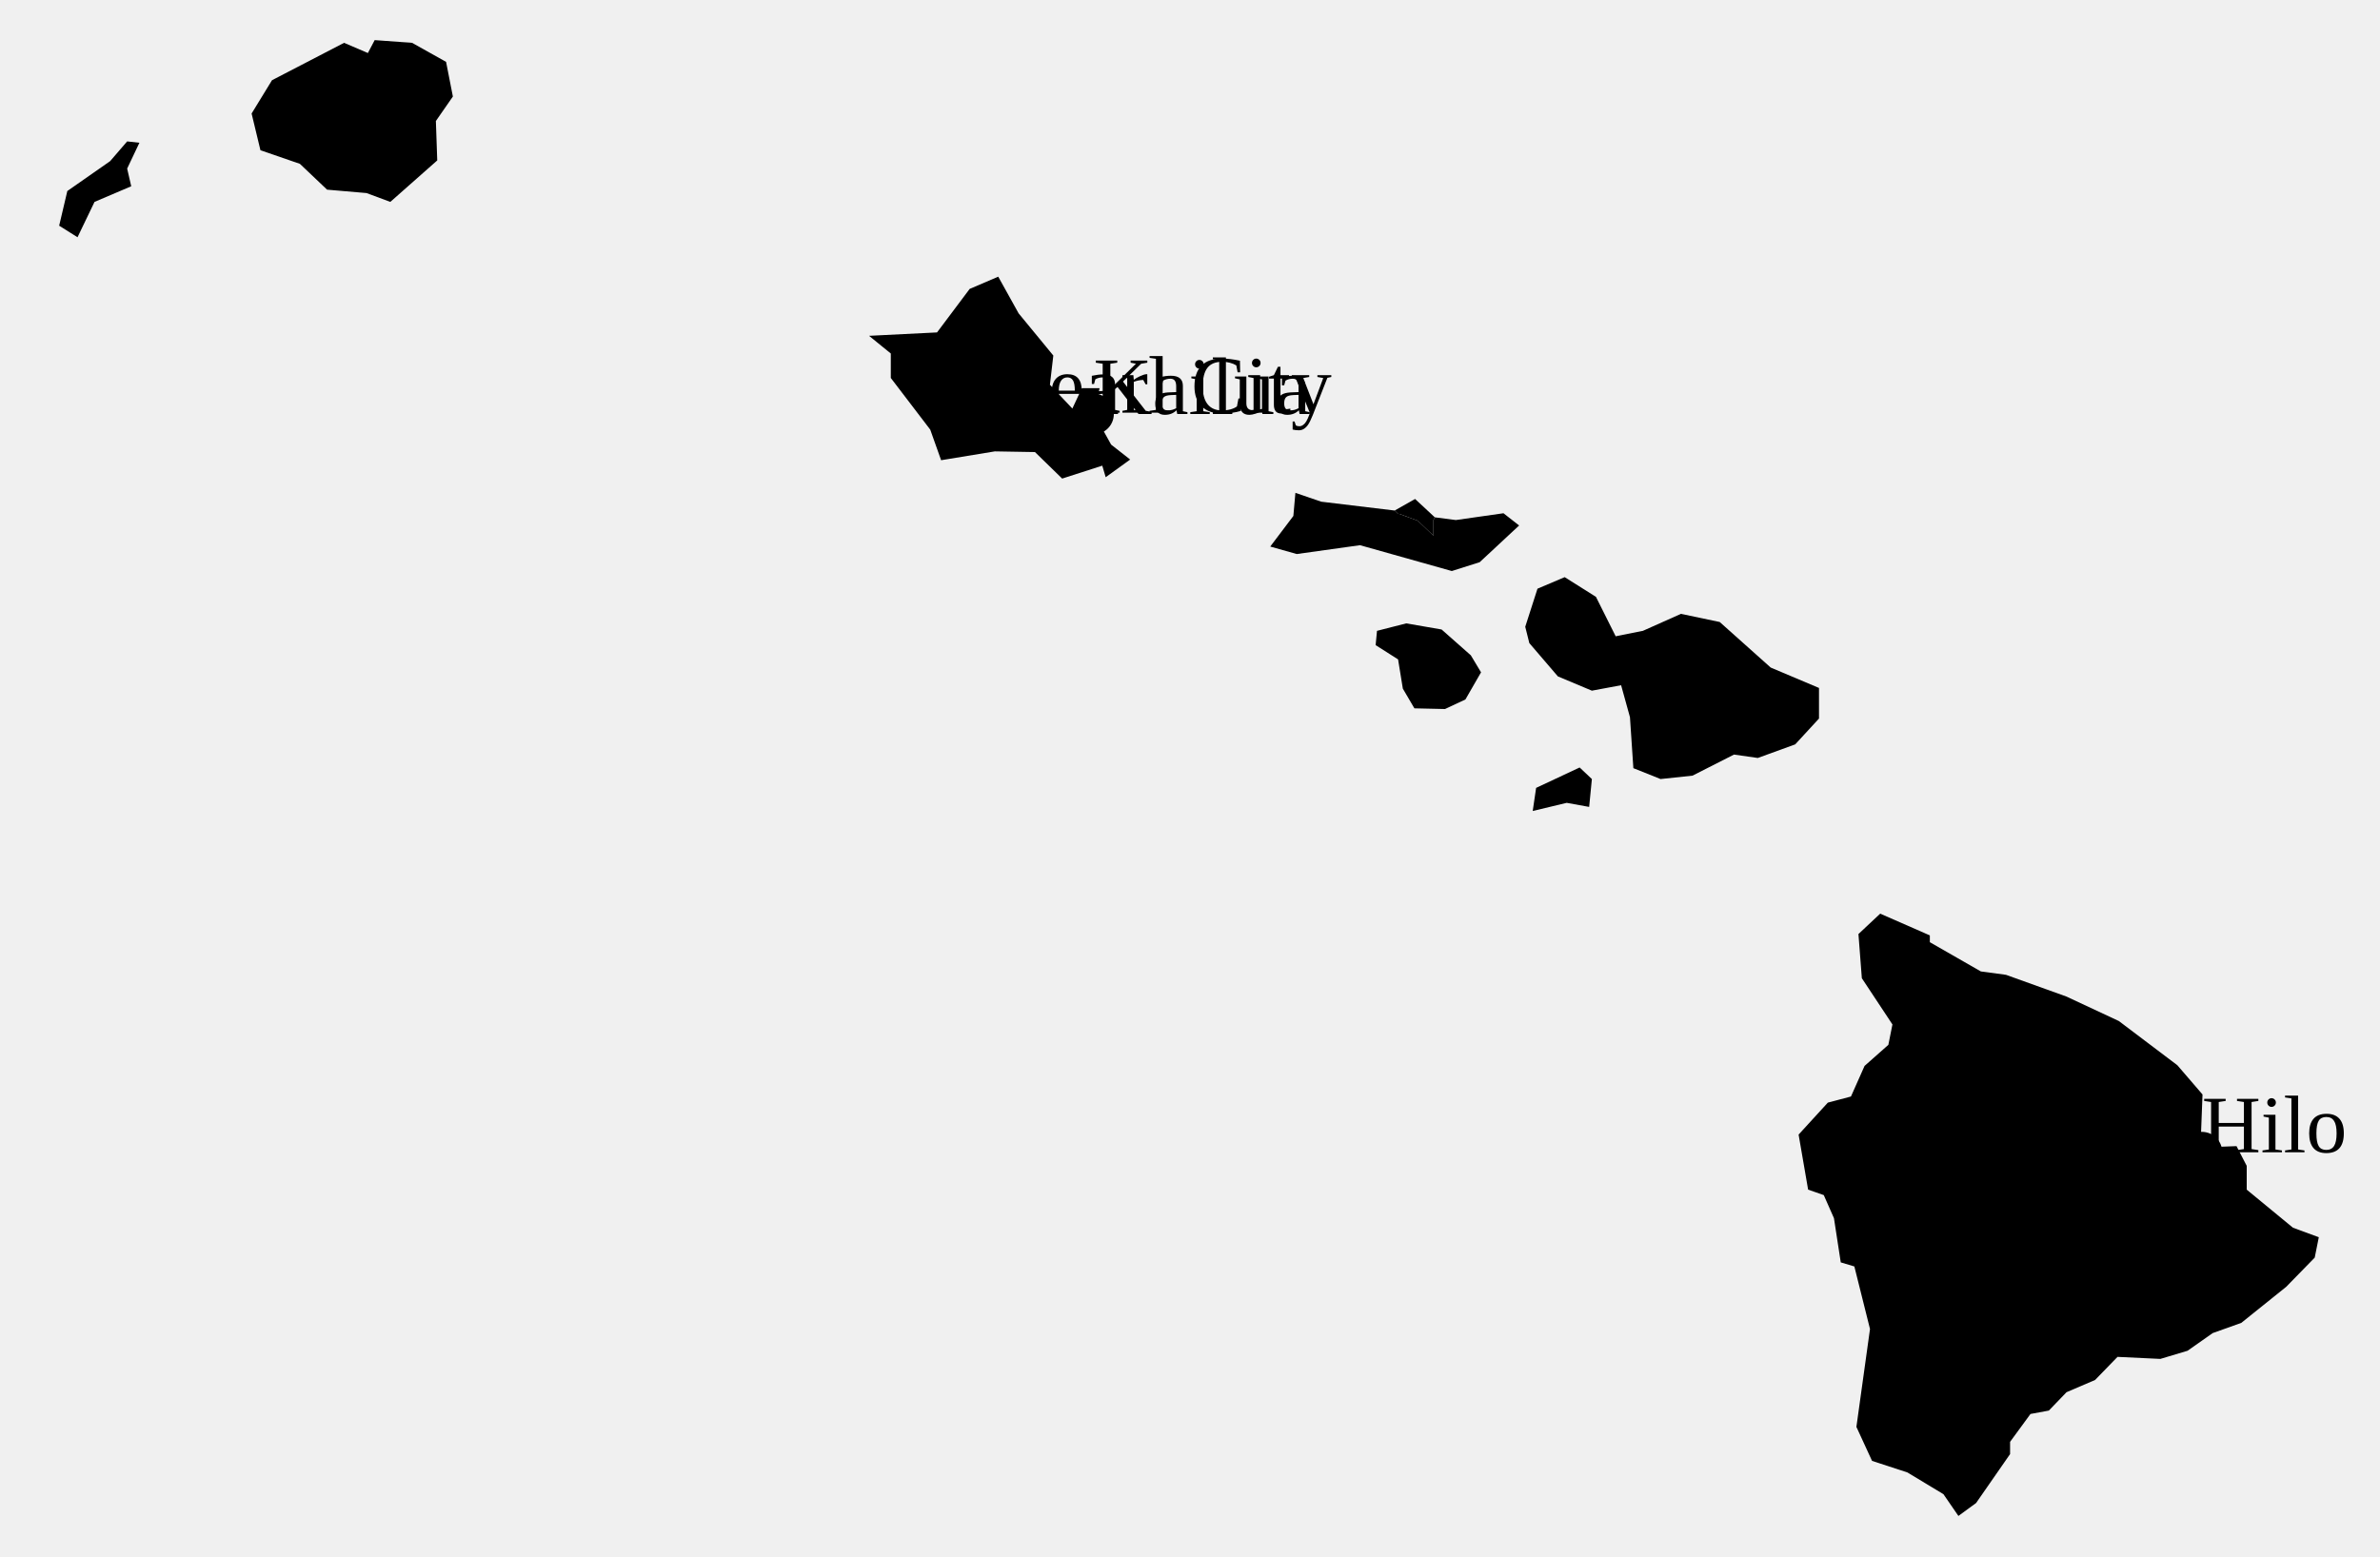
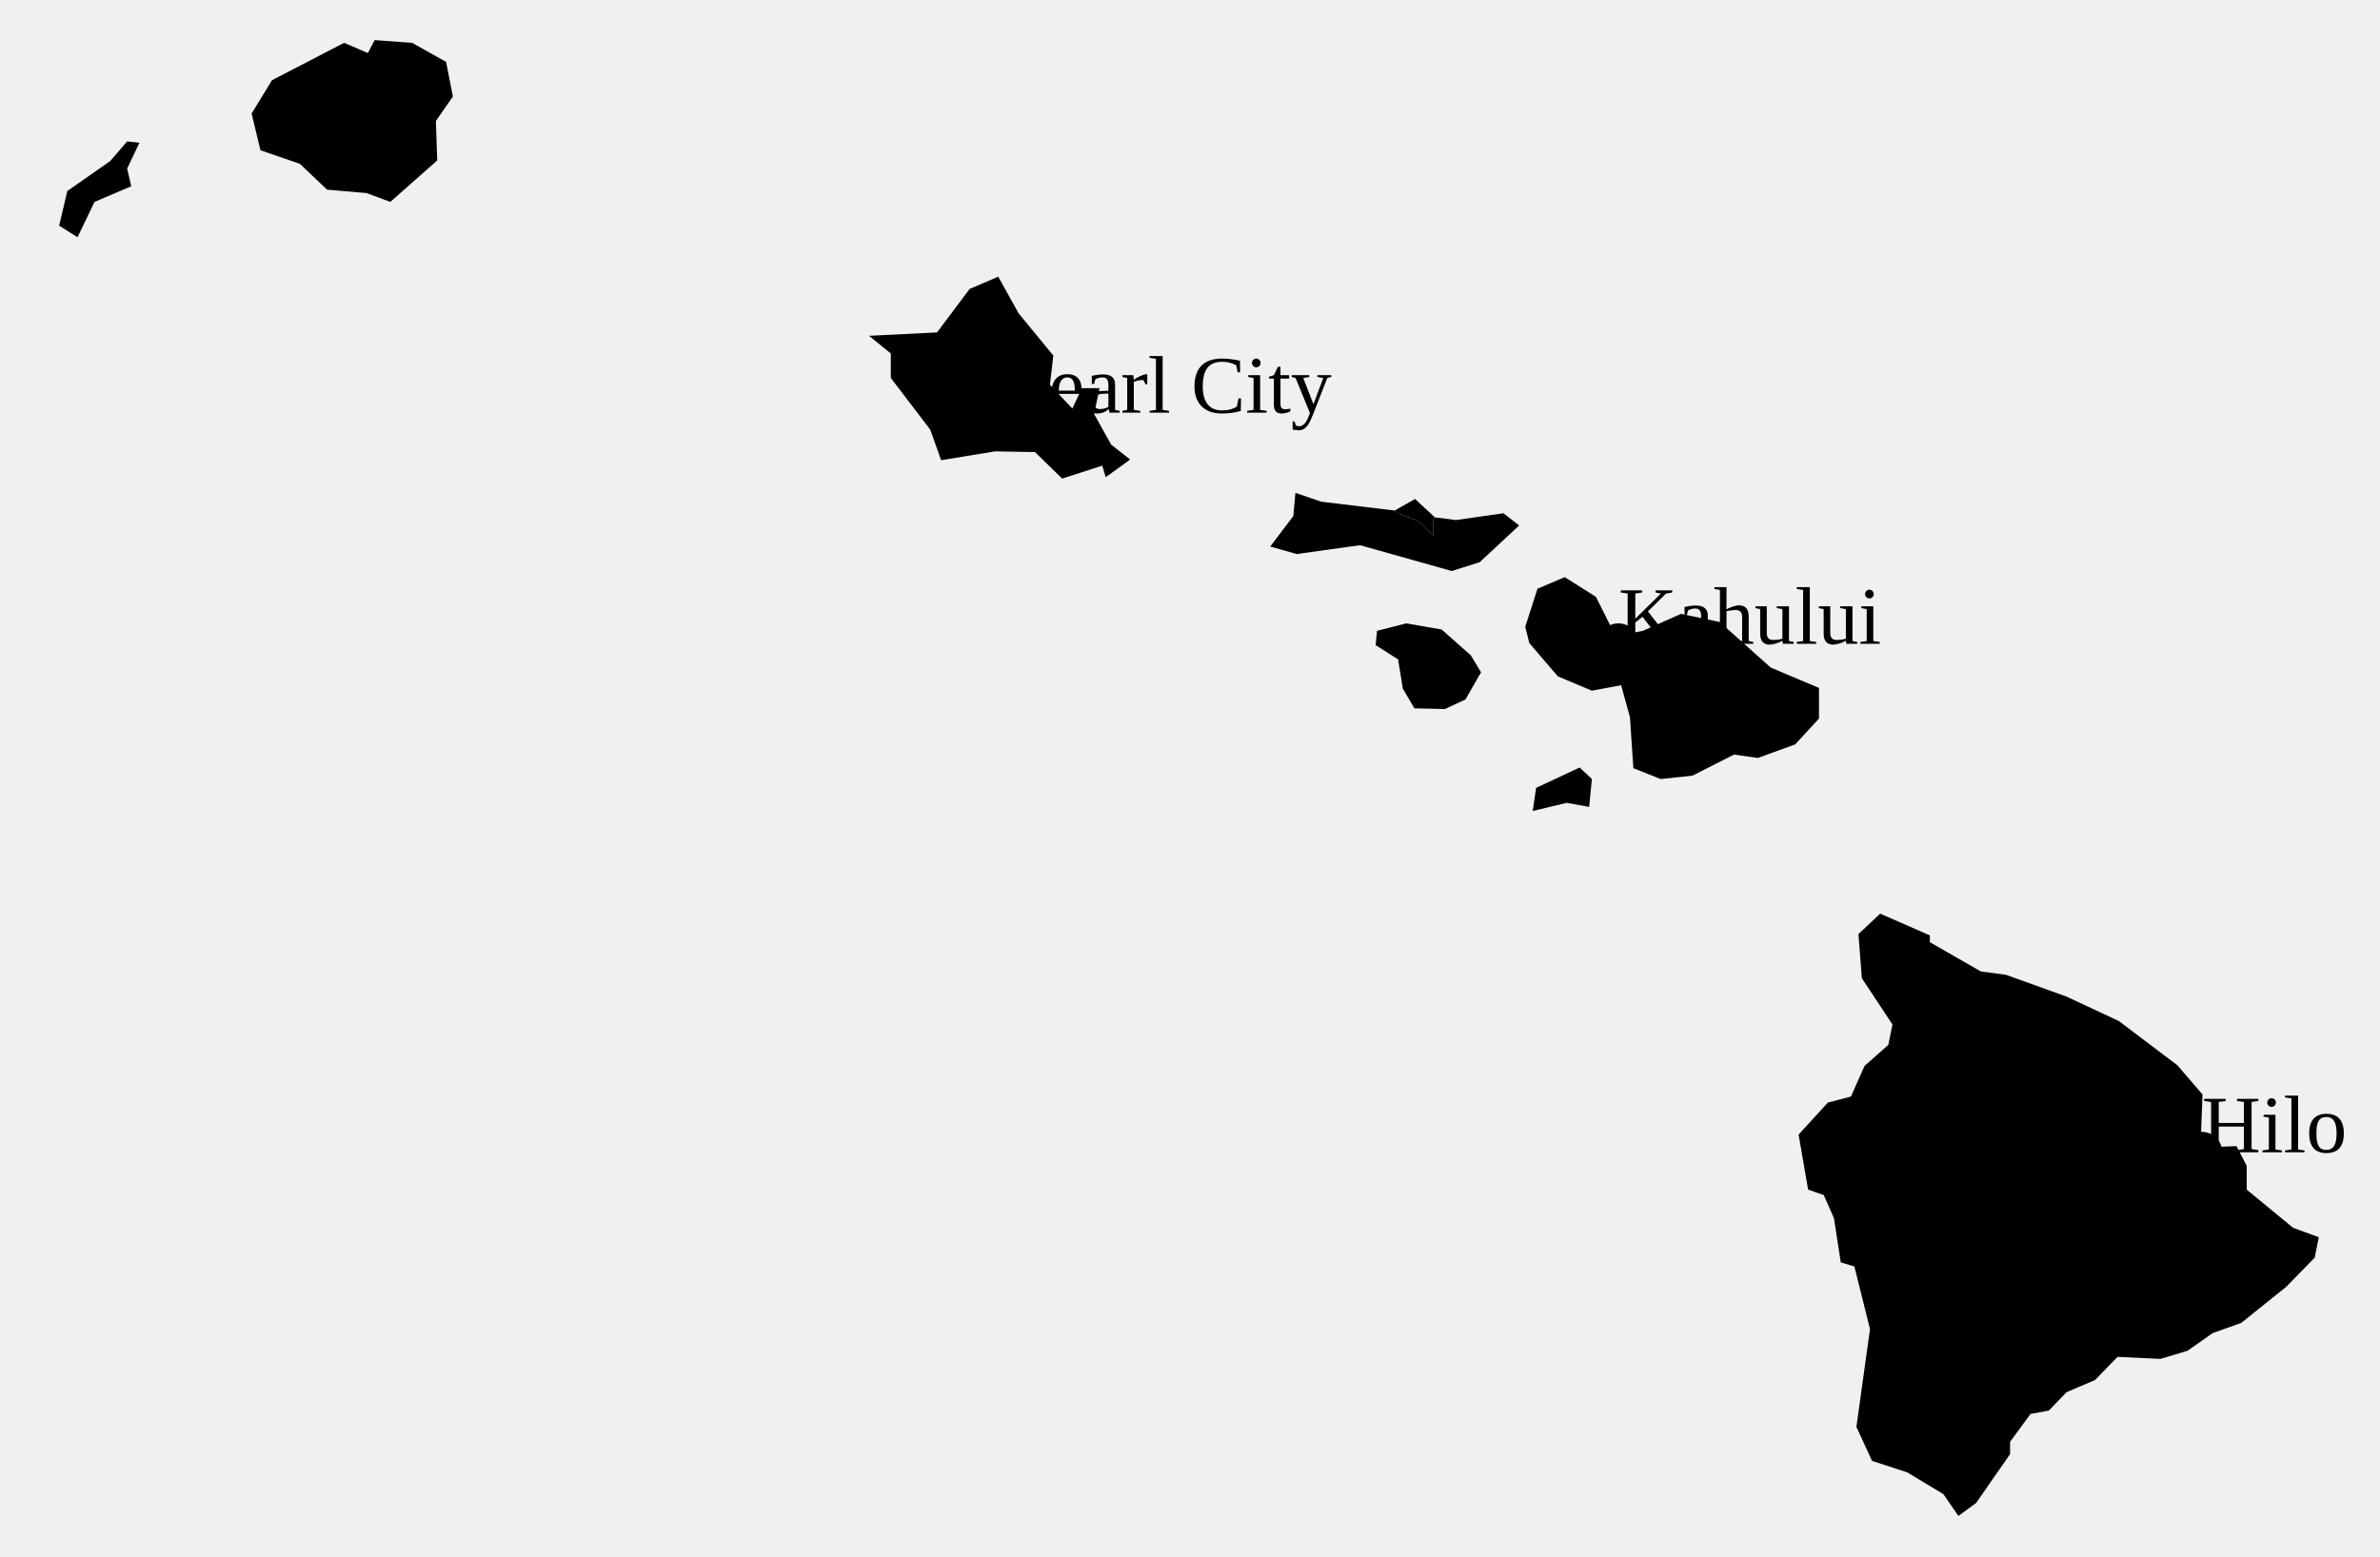
<svg xmlns="http://www.w3.org/2000/svg" version="1.1" width="350" height="229" viewBox="0 0 350 229">
  <defs>
    <pattern id="pattern-no-results" width="50" height="50" patternUnits="userSpaceOnUse">
      <rect width="50" height="50" fill="#ddd" />
      <path d="M-5,5L5,-5M-5,55L55,-5M45,55L55,45" stroke-width="10" stroke="#ffffff" />
    </pattern>
  </defs>
  <g class="counties" transform="scale(0.1)">
    <path data-fips-int="15001" data-name="Hawaii County" d="M2765,1344l73,32 0,10 75,43 37,5 89,32 77,36 86,65 37,43 -3,78 53,-2 15,29 0,35 68,56 38,14 -6,30 -42,43 -66,53 -42,15 -37,26 -40,12 -63,-3 -33,34 -42,18 -26,27 -27,5 -30,41 0,18 -50,72 -26,19 -22,-32 -53,-32 -52,-17 -23,-50 20,-144 -23,-92 -20,-6 -10,-65 -15,-34 -23,-8 -14,-81 43,-47 34,-9 20,-45 35,-31 6,-30 -45,-68 -5,-65Z" />
    <path data-fips-int="15005" data-name="Kalawao County" d="M2110,761l-2,4 0,23 -23,-22 -27,-10 -2,0 -5,-5 30,-17Z" />
    <path data-fips-int="15003" data-name="Honolulu County" d="M1522,665l-59,-1 -79,13 -16,-45 -58,-76 0,-36 -32,-26 100,-5 48,-64 42,-18 30,54 51,62 -5,43 33,35 14,-30 26,0 -8,38 25,45 28,22 -36,26 -5,-17 -59,19Z" />
    <path data-fips-int="15007" data-name="Kauai County" d="M187,208l18,2 -18,38 6,26 -54,23 -25,52 -27,-17 12,-51 63,-44ZM606,63l50,28 10,51 -25,36 2,58 -69,61 -35,-13 -58,-5 -40,-38 -58,-20 -13,-54 30,-49 106,-55 35,15 10,-19Z" />
    <path data-fips-int="15009" data-name="Maui County" d="M2323,1129l18,17 -4,41 -33,-6 -50,12 5,-34ZM2068,917l52,9 43,38 15,25 -23,40 -30,14 -45,-1 -17,-29 -7,-43 -33,-21 2,-21ZM2301,849l46,29 29,58 40,-8 56,-25 57,12 75,67 71,30 0,45 -35,38 -55,20 -35,-5 -61,31 -47,5 -40,-16 -5,-75 -13,-47 -43,8 -50,-21 -42,-49 -6,-24 18,-56ZM2051,751l5,5 2,0 27,10 23,22 0,-23 2,-4 31,4 70,-10 23,18 -58,54 -41,13 -135,-38 -93,13 -39,-11 34,-45 3,-34 38,13Z" />
  </g>
  <g class="cities">
    <circle r="3" cx="147.5" cy="60.7" />
    <text x="147.5" y="60.7">Pearl City</text>
    <circle r="3" cx="323.8" cy="169.5" />
    <text x="323.8" y="169.5">Hilo</text>
-     <circle r="3" cx="160.8" cy="60.9" />
-     <text x="160.8" y="60.9">Kailua</text>
+     <circle r="3" cx="238.0" cy="94.7" />
+     <text x="238.0" y="94.7">Kahului</text>
  </g>
</svg>
